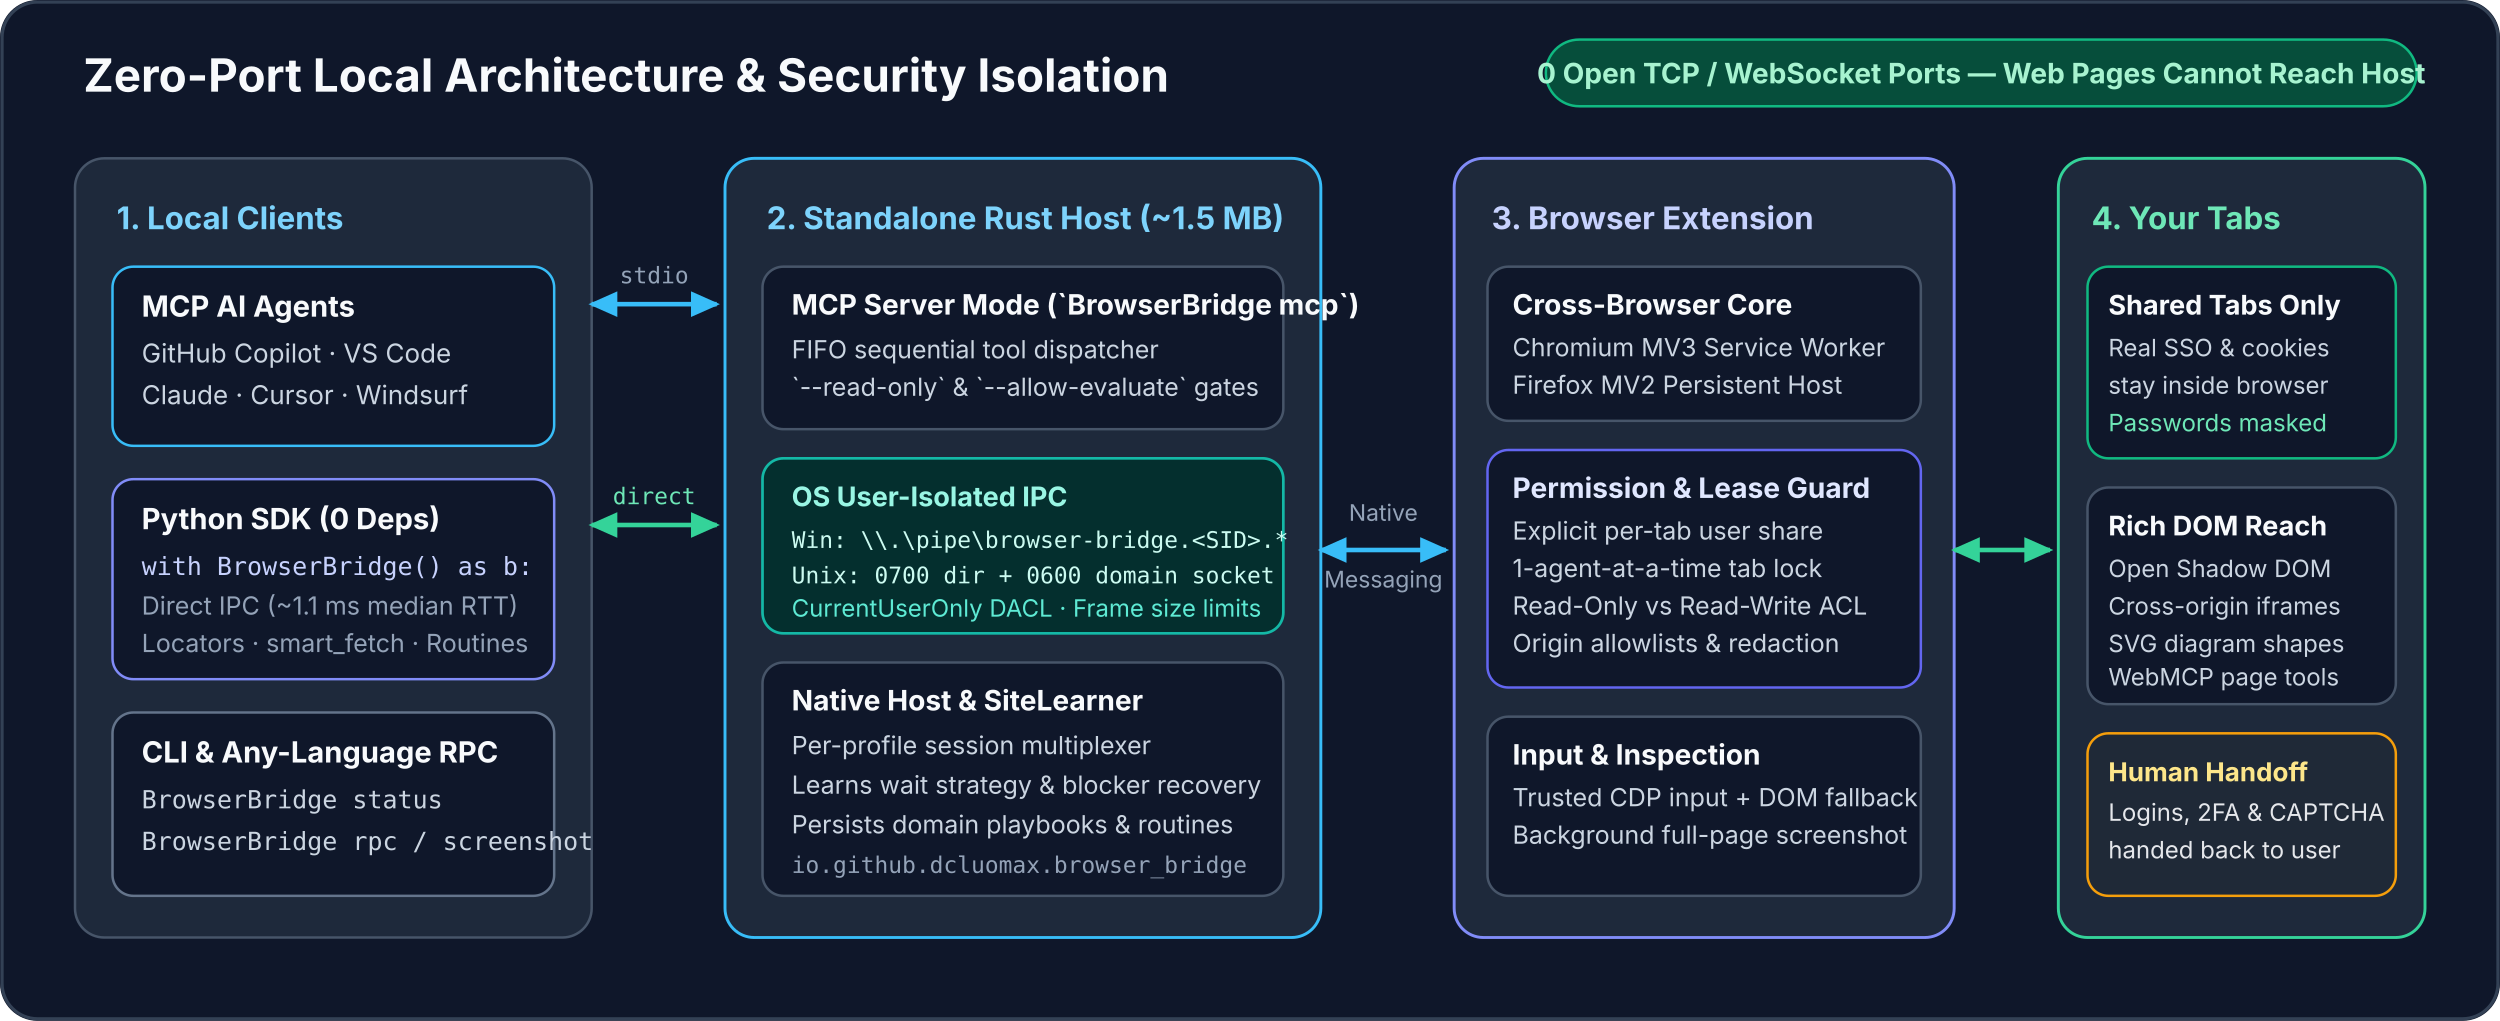
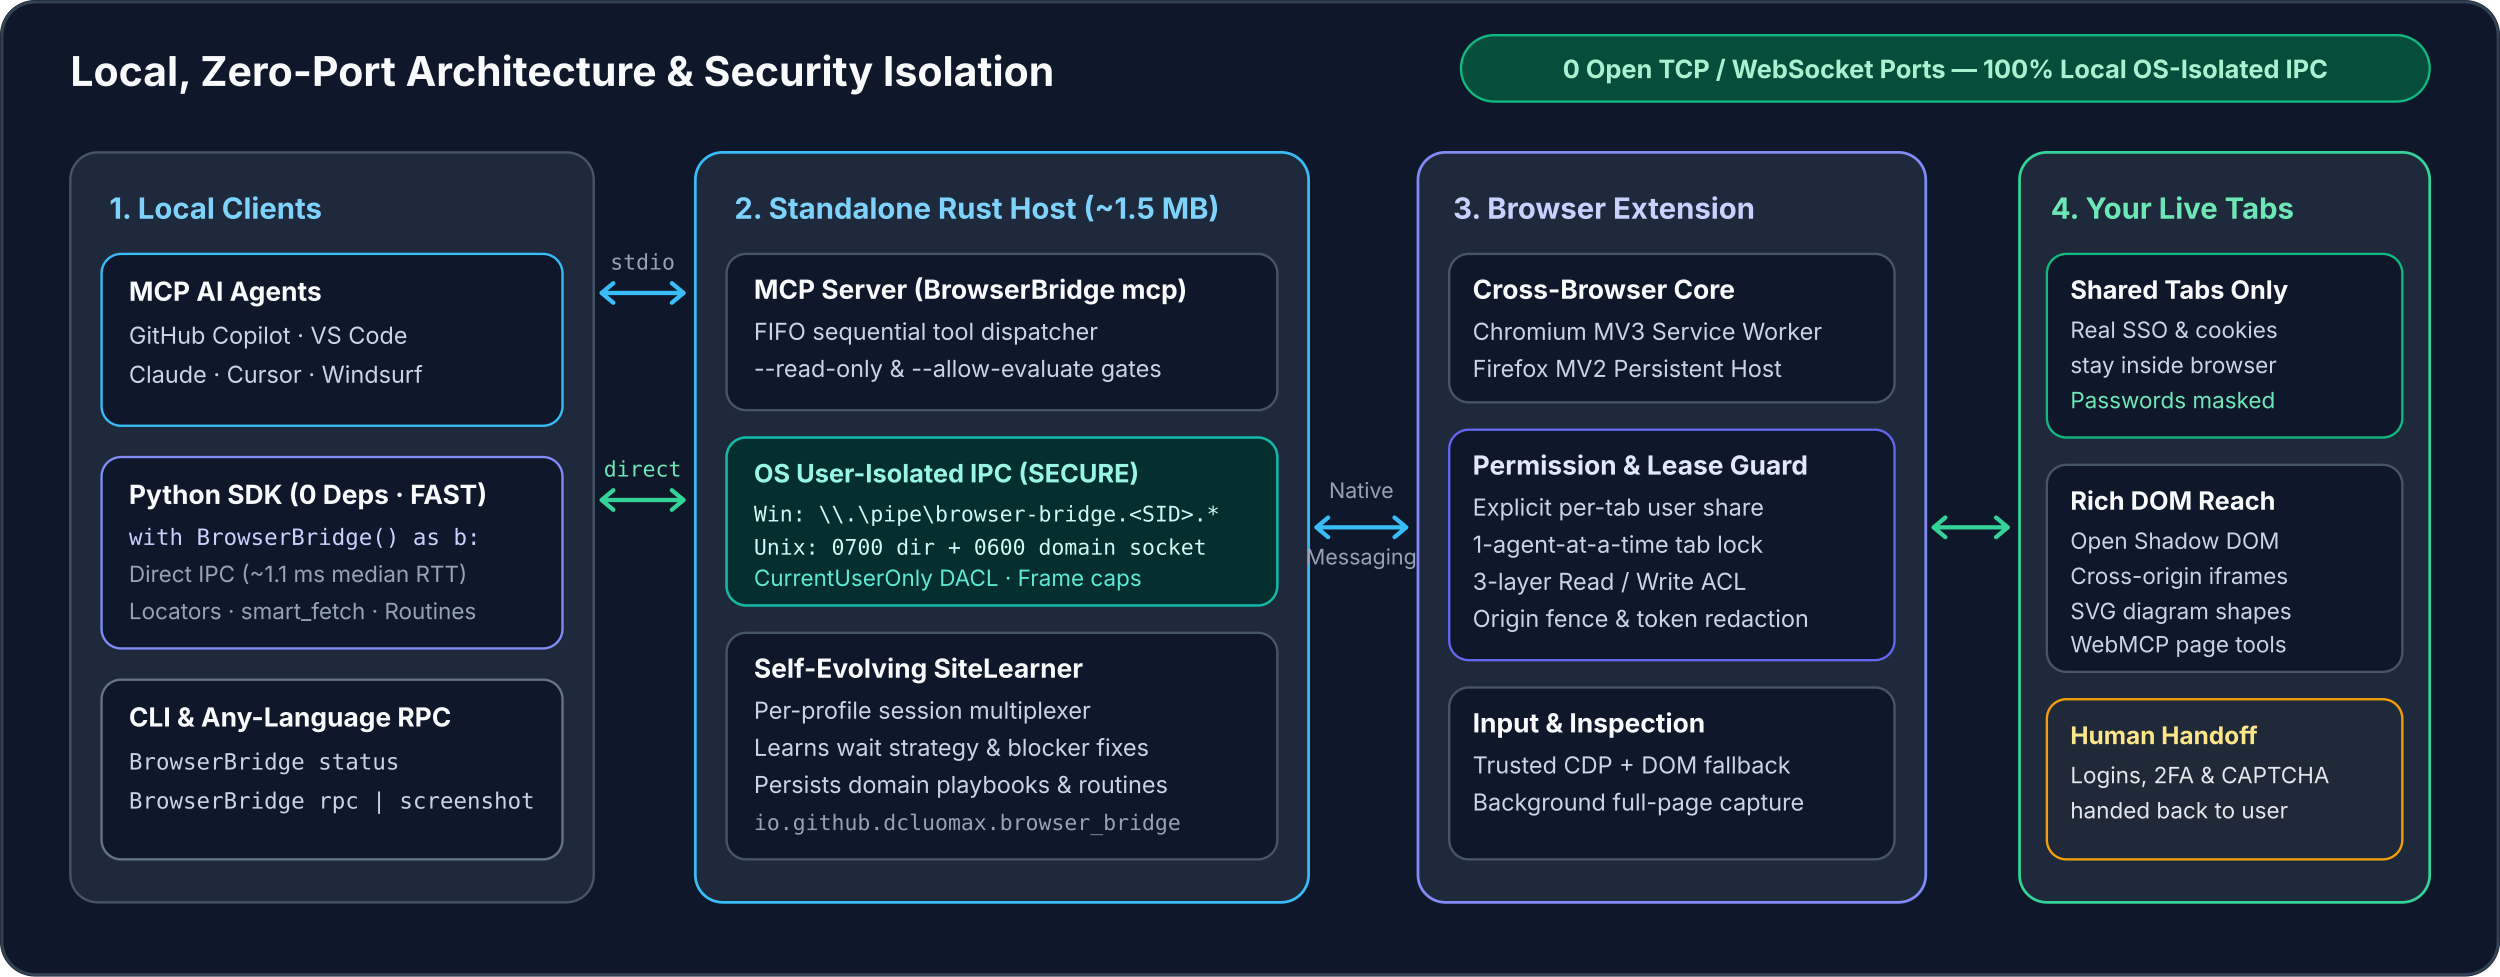
- <svg xmlns="http://www.w3.org/2000/svg" viewBox="0 0 1200 490" width="1200" height="490" role="img" aria-labelledby="arch-title arch-desc">
-   <defs>
-     <marker id="arrow-blue" viewBox="0 0 10 10" refX="8" refY="5" markerWidth="7" markerHeight="7" orient="auto-start-reverse">
-       <path d="M 0 1 L 9 5 L 0 9 z" fill="#38bdf8" />
-     </marker>
-     <marker id="arrow-green" viewBox="0 0 10 10" refX="8" refY="5" markerWidth="7" markerHeight="7" orient="auto-start-reverse">
-       <path d="M 0 1 L 9 5 L 0 9 z" fill="#34d399" />
-     </marker>
-   </defs>
-   <rect width="1200" height="490" rx="18" fill="#0f172a" />
-   <rect x="1" y="1" width="1198" height="488" rx="17" fill="none" stroke="#334155" stroke-width="1.5" />
-   <text x="40" y="44" fill="#f8fafc" font-family="system-ui, -apple-system, 'Segoe UI', sans-serif" font-size="22" font-weight="700">Zero-Port Local Architecture &amp; Security Isolation</text>
-   <rect x="742" y="19" width="418" height="32" rx="16" fill="#064e3b" stroke="#10b981" stroke-width="1.2" />
-   <text x="951" y="40" text-anchor="middle" fill="#a7f3d0" font-family="system-ui, -apple-system, 'Segoe UI', sans-serif" font-size="13.5" font-weight="700">0 Open TCP / WebSocket Ports — Web Pages Cannot Reach Host</text>
-   <g transform="translate(36, 76)">
-     <rect width="248" height="374" rx="14" fill="#1e293b" stroke="#475569" stroke-width="1.2" />
+ <svg xmlns="http://www.w3.org/2000/svg" viewBox="0 0 1280 500" width="1280" height="500" role="img" aria-labelledby="arch-title arch-desc">
+   <rect width="1280" height="500" rx="18" fill="#0f172a" />
+   <rect x="1" y="1" width="1278" height="498" rx="17" fill="none" stroke="#334155" stroke-width="1.5" />
+   <text x="36" y="44" fill="#f8fafc" font-family="system-ui, -apple-system, 'Segoe UI', sans-serif" font-size="21" font-weight="700">Local, Zero-Port Architecture &amp; Security Isolation</text>
+   <rect x="748" y="18" width="496" height="34" rx="17" fill="#064e3b" stroke="#10b981" stroke-width="1.2" />
+   <text x="996" y="40" text-anchor="middle" fill="#a7f3d0" font-family="system-ui, -apple-system, 'Segoe UI', sans-serif" font-size="13" font-weight="700">0 Open TCP / WebSocket Ports — 100% Local OS-Isolated IPC</text>
+   <g transform="translate(36, 78)">
+     <rect width="268" height="384" rx="14" fill="#1e293b" stroke="#475569" stroke-width="1.2" />
    <text x="20" y="34" fill="#7dd3fc" font-family="system-ui, -apple-system, 'Segoe UI', sans-serif" font-size="15" font-weight="700">1. Local Clients</text>
-     <rect x="18" y="52" width="212" height="86" rx="10" fill="#0f172a" stroke="#38bdf8" stroke-width="1.2" />
-     <text x="32" y="76" fill="#f8fafc" font-family="system-ui, -apple-system, 'Segoe UI', sans-serif" font-size="14" font-weight="700">MCP AI Agents</text>
-     <text x="32" y="98" fill="#cbd5e1" font-family="system-ui, -apple-system, 'Segoe UI', sans-serif" font-size="12.5">GitHub Copilot · VS Code</text>
-     <text x="32" y="118" fill="#cbd5e1" font-family="system-ui, -apple-system, 'Segoe UI', sans-serif" font-size="12.5">Claude · Cursor · Windsurf</text>
-     <rect x="18" y="154" width="212" height="96" rx="10" fill="#0f172a" stroke="#818cf8" stroke-width="1.2" />
-     <text x="32" y="178" fill="#f8fafc" font-family="system-ui, -apple-system, 'Segoe UI', sans-serif" font-size="14" font-weight="700">Python SDK (0 Deps)</text>
-     <text x="32" y="200" fill="#c7d2fe" font-family="ui-monospace, Consolas, monospace" font-size="12">with BrowserBridge() as b:</text>
-     <text x="32" y="219" fill="#94a3b8" font-family="system-ui, -apple-system, 'Segoe UI', sans-serif" font-size="12">Direct IPC (~1.1 ms median RTT)</text>
-     <text x="32" y="237" fill="#94a3b8" font-family="system-ui, -apple-system, 'Segoe UI', sans-serif" font-size="12">Locators · smart_fetch · Routines</text>
-     <rect x="18" y="266" width="212" height="88" rx="10" fill="#0f172a" stroke="#64748b" stroke-width="1.2" />
-     <text x="32" y="290" fill="#f8fafc" font-family="system-ui, -apple-system, 'Segoe UI', sans-serif" font-size="14" font-weight="700">CLI &amp; Any-Language RPC</text>
-     <text x="32" y="312" fill="#cbd5e1" font-family="ui-monospace, Consolas, monospace" font-size="12">BrowserBridge status</text>
-     <text x="32" y="332" fill="#cbd5e1" font-family="ui-monospace, Consolas, monospace" font-size="12">BrowserBridge rpc / screenshot</text>
+     <rect x="16" y="52" width="236" height="88" rx="10" fill="#0f172a" stroke="#38bdf8" stroke-width="1.2" />
+     <text x="30" y="76" fill="#f8fafc" font-family="system-ui, -apple-system, 'Segoe UI', sans-serif" font-size="13.5" font-weight="700">MCP AI Agents</text>
+     <text x="30" y="98" fill="#cbd5e1" font-family="system-ui, -apple-system, 'Segoe UI', sans-serif" font-size="12">GitHub Copilot · VS Code</text>
+     <text x="30" y="118" fill="#cbd5e1" font-family="system-ui, -apple-system, 'Segoe UI', sans-serif" font-size="12">Claude · Cursor · Windsurf</text>
+     <rect x="16" y="156" width="236" height="98" rx="10" fill="#0f172a" stroke="#818cf8" stroke-width="1.2" />
+     <text x="30" y="180" fill="#f8fafc" font-family="system-ui, -apple-system, 'Segoe UI', sans-serif" font-size="13.5" font-weight="700">Python SDK (0 Deps · FAST)</text>
+     <text x="30" y="201" fill="#c7d2fe" font-family="ui-monospace, Consolas, monospace" font-size="11.5">with BrowserBridge() as b:</text>
+     <text x="30" y="220" fill="#94a3b8" font-family="system-ui, -apple-system, 'Segoe UI', sans-serif" font-size="11.5">Direct IPC (~1.1 ms median RTT)</text>
+     <text x="30" y="239" fill="#94a3b8" font-family="system-ui, -apple-system, 'Segoe UI', sans-serif" font-size="11.5">Locators · smart_fetch · Routines</text>
+     <rect x="16" y="270" width="236" height="92" rx="10" fill="#0f172a" stroke="#64748b" stroke-width="1.2" />
+     <text x="30" y="294" fill="#f8fafc" font-family="system-ui, -apple-system, 'Segoe UI', sans-serif" font-size="13.5" font-weight="700">CLI &amp; Any-Language RPC</text>
+     <text x="30" y="316" fill="#cbd5e1" font-family="ui-monospace, Consolas, monospace" font-size="11.5">BrowserBridge status</text>
+     <text x="30" y="336" fill="#cbd5e1" font-family="ui-monospace, Consolas, monospace" font-size="11.5">BrowserBridge rpc | screenshot</text>
  </g>
-   <path d="M 284 146 L 344 146" stroke="#38bdf8" stroke-width="2.2" marker-end="url(#arrow-blue)" marker-start="url(#arrow-blue)" />
-   <text x="314" y="136" text-anchor="middle" fill="#94a3b8" font-family="ui-monospace, Consolas, monospace" font-size="11">stdio</text>
-   <path d="M 284 252 L 344 252" stroke="#34d399" stroke-width="2.2" marker-end="url(#arrow-green)" marker-start="url(#arrow-green)" />
-   <text x="314" y="242" text-anchor="middle" fill="#6ee7b7" font-family="ui-monospace, Consolas, monospace" font-size="11">direct</text>
-   <g transform="translate(348, 76)">
-     <rect width="286" height="374" rx="14" fill="#1e293b" stroke="#38bdf8" stroke-width="1.4" />
+   <path d="M 308 150 L 350 150 M 314 145 L 308 150 L 314 155 M 344 145 L 350 150 L 344 155" fill="none" stroke="#38bdf8" stroke-width="2.2" stroke-linecap="round" stroke-linejoin="round" />
+   <text x="329" y="138" text-anchor="middle" fill="#94a3b8" font-family="ui-monospace, Consolas, monospace" font-size="11">stdio</text>
+   <path d="M 308 256 L 350 256 M 314 251 L 308 256 L 314 261 M 344 251 L 350 256 L 344 261" fill="none" stroke="#34d399" stroke-width="2.2" stroke-linecap="round" stroke-linejoin="round" />
+   <text x="329" y="244" text-anchor="middle" fill="#6ee7b7" font-family="ui-monospace, Consolas, monospace" font-size="11">direct</text>
+   <g transform="translate(356, 78)">
+     <rect width="314" height="384" rx="14" fill="#1e293b" stroke="#38bdf8" stroke-width="1.4" />
    <text x="20" y="34" fill="#7dd3fc" font-family="system-ui, -apple-system, 'Segoe UI', sans-serif" font-size="15" font-weight="700">2. Standalone Rust Host (~1.5 MB)</text>
-     <rect x="18" y="52" width="250" height="78" rx="10" fill="#0f172a" stroke="#475569" stroke-width="1.2" />
-     <text x="32" y="75" fill="#f8fafc" font-family="system-ui, -apple-system, 'Segoe UI', sans-serif" font-size="13.5" font-weight="700">MCP Server Mode (`BrowserBridge mcp`)</text>
-     <text x="32" y="96" fill="#cbd5e1" font-family="system-ui, -apple-system, 'Segoe UI', sans-serif" font-size="12">FIFO sequential tool dispatcher</text>
-     <text x="32" y="114" fill="#cbd5e1" font-family="system-ui, -apple-system, 'Segoe UI', sans-serif" font-size="12">`--read-only` &amp; `--allow-evaluate` gates</text>
-     <rect x="18" y="144" width="250" height="84" rx="10" fill="#042f2e" stroke="#14b8a6" stroke-width="1.3" />
-     <text x="32" y="167" fill="#99f6e4" font-family="system-ui, -apple-system, 'Segoe UI', sans-serif" font-size="13" font-weight="700">OS User-Isolated IPC</text>
-     <text x="32" y="187" fill="#ccfbf1" font-family="ui-monospace, Consolas, monospace" font-size="11">Win: \\.\pipe\browser-bridge.&lt;SID&gt;.*</text>
-     <text x="32" y="204" fill="#ccfbf1" font-family="ui-monospace, Consolas, monospace" font-size="11">Unix: 0700 dir + 0600 domain socket</text>
-     <text x="32" y="220" fill="#5eead4" font-family="system-ui, -apple-system, 'Segoe UI', sans-serif" font-size="11.5">CurrentUserOnly DACL · Frame size limits</text>
-     <rect x="18" y="242" width="250" height="112" rx="10" fill="#0f172a" stroke="#475569" stroke-width="1.2" />
-     <text x="32" y="265" fill="#f8fafc" font-family="system-ui, -apple-system, 'Segoe UI', sans-serif" font-size="13.5" font-weight="700">Native Host &amp; SiteLearner</text>
-     <text x="32" y="286" fill="#cbd5e1" font-family="system-ui, -apple-system, 'Segoe UI', sans-serif" font-size="12">Per-profile session multiplexer</text>
-     <text x="32" y="305" fill="#cbd5e1" font-family="system-ui, -apple-system, 'Segoe UI', sans-serif" font-size="12">Learns wait strategy &amp; blocker recovery</text>
-     <text x="32" y="324" fill="#cbd5e1" font-family="system-ui, -apple-system, 'Segoe UI', sans-serif" font-size="12">Persists domain playbooks &amp; routines</text>
-     <text x="32" y="343" fill="#94a3b8" font-family="ui-monospace, Consolas, monospace" font-size="11">io.github.dcluomax.browser_bridge</text>
+     <rect x="16" y="52" width="282" height="80" rx="10" fill="#0f172a" stroke="#475569" stroke-width="1.2" />
+     <text x="30" y="75" fill="#f8fafc" font-family="system-ui, -apple-system, 'Segoe UI', sans-serif" font-size="13.5" font-weight="700">MCP Server (BrowserBridge mcp)</text>
+     <text x="30" y="96" fill="#cbd5e1" font-family="system-ui, -apple-system, 'Segoe UI', sans-serif" font-size="12">FIFO sequential tool dispatcher</text>
+     <text x="30" y="115" fill="#cbd5e1" font-family="system-ui, -apple-system, 'Segoe UI', sans-serif" font-size="12">--read-only &amp; --allow-evaluate gates</text>
+     <rect x="16" y="146" width="282" height="86" rx="10" fill="#042f2e" stroke="#14b8a6" stroke-width="1.3" />
+     <text x="30" y="169" fill="#99f6e4" font-family="system-ui, -apple-system, 'Segoe UI', sans-serif" font-size="13" font-weight="700">OS User-Isolated IPC (SECURE)</text>
+     <text x="30" y="189" fill="#ccfbf1" font-family="ui-monospace, Consolas, monospace" font-size="11">Win: \\.\pipe\browser-bridge.&lt;SID&gt;.*</text>
+     <text x="30" y="206" fill="#ccfbf1" font-family="ui-monospace, Consolas, monospace" font-size="11">Unix: 0700 dir + 0600 domain socket</text>
+     <text x="30" y="222" fill="#5eead4" font-family="system-ui, -apple-system, 'Segoe UI', sans-serif" font-size="11.5">CurrentUserOnly DACL · Frame caps</text>
+     <rect x="16" y="246" width="282" height="116" rx="10" fill="#0f172a" stroke="#475569" stroke-width="1.2" />
+     <text x="30" y="269" fill="#f8fafc" font-family="system-ui, -apple-system, 'Segoe UI', sans-serif" font-size="13.5" font-weight="700">Self-Evolving SiteLearner</text>
+     <text x="30" y="290" fill="#cbd5e1" font-family="system-ui, -apple-system, 'Segoe UI', sans-serif" font-size="12">Per-profile session multiplexer</text>
+     <text x="30" y="309" fill="#cbd5e1" font-family="system-ui, -apple-system, 'Segoe UI', sans-serif" font-size="12">Learns wait strategy &amp; blocker fixes</text>
+     <text x="30" y="328" fill="#cbd5e1" font-family="system-ui, -apple-system, 'Segoe UI', sans-serif" font-size="12">Persists domain playbooks &amp; routines</text>
+     <text x="30" y="347" fill="#94a3b8" font-family="ui-monospace, Consolas, monospace" font-size="11">io.github.dcluomax.browser_bridge</text>
  </g>
-   <path d="M 634 264 L 694 264" stroke="#38bdf8" stroke-width="2.2" marker-end="url(#arrow-blue)" marker-start="url(#arrow-blue)" />
-   <text x="664" y="250" text-anchor="middle" fill="#94a3b8" font-family="system-ui, -apple-system, 'Segoe UI', sans-serif" font-size="11">Native</text>
-   <text x="664" y="282" text-anchor="middle" fill="#94a3b8" font-family="system-ui, -apple-system, 'Segoe UI', sans-serif" font-size="11">Messaging</text>
-   <g transform="translate(698, 76)">
-     <rect width="240" height="374" rx="14" fill="#1e293b" stroke="#818cf8" stroke-width="1.4" />
+   <path d="M 674 270 L 720 270 M 680 265 L 674 270 L 680 275 M 714 265 L 720 270 L 714 275" fill="none" stroke="#38bdf8" stroke-width="2.2" stroke-linecap="round" stroke-linejoin="round" />
+   <text x="697" y="255" text-anchor="middle" fill="#94a3b8" font-family="system-ui, -apple-system, 'Segoe UI', sans-serif" font-size="11">Native</text>
+   <text x="697" y="289" text-anchor="middle" fill="#94a3b8" font-family="system-ui, -apple-system, 'Segoe UI', sans-serif" font-size="11">Messaging</text>
+   <g transform="translate(726, 78)">
+     <rect width="260" height="384" rx="14" fill="#1e293b" stroke="#818cf8" stroke-width="1.4" />
    <text x="18" y="34" fill="#c7d2fe" font-family="system-ui, -apple-system, 'Segoe UI', sans-serif" font-size="15" font-weight="700">3. Browser Extension</text>
-     <rect x="16" y="52" width="208" height="74" rx="10" fill="#0f172a" stroke="#475569" stroke-width="1.2" />
+     <rect x="16" y="52" width="228" height="76" rx="10" fill="#0f172a" stroke="#475569" stroke-width="1.2" />
    <text x="28" y="75" fill="#f8fafc" font-family="system-ui, -apple-system, 'Segoe UI', sans-serif" font-size="13.5" font-weight="700">Cross-Browser Core</text>
-     <text x="28" y="95" fill="#cbd5e1" font-family="system-ui, -apple-system, 'Segoe UI', sans-serif" font-size="12">Chromium MV3 Service Worker</text>
-     <text x="28" y="113" fill="#cbd5e1" font-family="system-ui, -apple-system, 'Segoe UI', sans-serif" font-size="12">Firefox MV2 Persistent Host</text>
-     <rect x="16" y="140" width="208" height="114" rx="10" fill="#0f172a" stroke="#6366f1" stroke-width="1.2" />
-     <text x="28" y="163" fill="#e0e7ff" font-family="system-ui, -apple-system, 'Segoe UI', sans-serif" font-size="13.5" font-weight="700">Permission &amp; Lease Guard</text>
-     <text x="28" y="183" fill="#cbd5e1" font-family="system-ui, -apple-system, 'Segoe UI', sans-serif" font-size="12">Explicit per-tab user share</text>
-     <text x="28" y="201" fill="#cbd5e1" font-family="system-ui, -apple-system, 'Segoe UI', sans-serif" font-size="12">1-agent-at-a-time tab lock</text>
-     <text x="28" y="219" fill="#cbd5e1" font-family="system-ui, -apple-system, 'Segoe UI', sans-serif" font-size="12">Read-Only vs Read-Write ACL</text>
-     <text x="28" y="237" fill="#cbd5e1" font-family="system-ui, -apple-system, 'Segoe UI', sans-serif" font-size="12">Origin allowlists &amp; redaction</text>
-     <rect x="16" y="268" width="208" height="86" rx="10" fill="#0f172a" stroke="#475569" stroke-width="1.2" />
-     <text x="28" y="291" fill="#f8fafc" font-family="system-ui, -apple-system, 'Segoe UI', sans-serif" font-size="13.5" font-weight="700">Input &amp; Inspection</text>
-     <text x="28" y="311" fill="#cbd5e1" font-family="system-ui, -apple-system, 'Segoe UI', sans-serif" font-size="12">Trusted CDP input + DOM fallback</text>
-     <text x="28" y="329" fill="#cbd5e1" font-family="system-ui, -apple-system, 'Segoe UI', sans-serif" font-size="12">Background full-page screenshot</text>
+     <text x="28" y="96" fill="#cbd5e1" font-family="system-ui, -apple-system, 'Segoe UI', sans-serif" font-size="12">Chromium MV3 Service Worker</text>
+     <text x="28" y="115" fill="#cbd5e1" font-family="system-ui, -apple-system, 'Segoe UI', sans-serif" font-size="12">Firefox MV2 Persistent Host</text>
+     <rect x="16" y="142" width="228" height="118" rx="10" fill="#0f172a" stroke="#6366f1" stroke-width="1.2" />
+     <text x="28" y="165" fill="#e0e7ff" font-family="system-ui, -apple-system, 'Segoe UI', sans-serif" font-size="13.5" font-weight="700">Permission &amp; Lease Guard</text>
+     <text x="28" y="186" fill="#cbd5e1" font-family="system-ui, -apple-system, 'Segoe UI', sans-serif" font-size="12">Explicit per-tab user share</text>
+     <text x="28" y="205" fill="#cbd5e1" font-family="system-ui, -apple-system, 'Segoe UI', sans-serif" font-size="12">1-agent-at-a-time tab lock</text>
+     <text x="28" y="224" fill="#cbd5e1" font-family="system-ui, -apple-system, 'Segoe UI', sans-serif" font-size="12">3-layer Read / Write ACL</text>
+     <text x="28" y="243" fill="#cbd5e1" font-family="system-ui, -apple-system, 'Segoe UI', sans-serif" font-size="12">Origin fence &amp; token redaction</text>
+     <rect x="16" y="274" width="228" height="88" rx="10" fill="#0f172a" stroke="#475569" stroke-width="1.2" />
+     <text x="28" y="297" fill="#f8fafc" font-family="system-ui, -apple-system, 'Segoe UI', sans-serif" font-size="13.5" font-weight="700">Input &amp; Inspection</text>
+     <text x="28" y="318" fill="#cbd5e1" font-family="system-ui, -apple-system, 'Segoe UI', sans-serif" font-size="12">Trusted CDP + DOM fallback</text>
+     <text x="28" y="337" fill="#cbd5e1" font-family="system-ui, -apple-system, 'Segoe UI', sans-serif" font-size="12">Background full-page capture</text>
  </g>
-   <path d="M 938 264 L 984 264" stroke="#34d399" stroke-width="2.2" marker-end="url(#arrow-green)" marker-start="url(#arrow-green)" />
-   <g transform="translate(988, 76)">
-     <rect width="176" height="374" rx="14" fill="#1e293b" stroke="#34d399" stroke-width="1.4" />
-     <text x="16" y="34" fill="#6ee7b7" font-family="system-ui, -apple-system, 'Segoe UI', sans-serif" font-size="15" font-weight="700">4. Your Tabs</text>
-     <rect x="14" y="52" width="148" height="92" rx="10" fill="#0f172a" stroke="#10b981" stroke-width="1.2" />
-     <text x="24" y="75" fill="#f8fafc" font-family="system-ui, -apple-system, 'Segoe UI', sans-serif" font-size="13" font-weight="700">Shared Tabs Only</text>
-     <text x="24" y="95" fill="#cbd5e1" font-family="system-ui, -apple-system, 'Segoe UI', sans-serif" font-size="11.5">Real SSO &amp; cookies</text>
-     <text x="24" y="113" fill="#cbd5e1" font-family="system-ui, -apple-system, 'Segoe UI', sans-serif" font-size="11.5">stay inside browser</text>
-     <text x="24" y="131" fill="#6ee7b7" font-family="system-ui, -apple-system, 'Segoe UI', sans-serif" font-size="11.5">Passwords masked</text>
-     <rect x="14" y="158" width="148" height="104" rx="10" fill="#0f172a" stroke="#475569" stroke-width="1.2" />
-     <text x="24" y="181" fill="#f8fafc" font-family="system-ui, -apple-system, 'Segoe UI', sans-serif" font-size="13" font-weight="700">Rich DOM Reach</text>
-     <text x="24" y="201" fill="#cbd5e1" font-family="system-ui, -apple-system, 'Segoe UI', sans-serif" font-size="11.5">Open Shadow DOM</text>
-     <text x="24" y="219" fill="#cbd5e1" font-family="system-ui, -apple-system, 'Segoe UI', sans-serif" font-size="11.5">Cross-origin iframes</text>
-     <text x="24" y="237" fill="#cbd5e1" font-family="system-ui, -apple-system, 'Segoe UI', sans-serif" font-size="11.5">SVG diagram shapes</text>
-     <text x="24" y="253" fill="#cbd5e1" font-family="system-ui, -apple-system, 'Segoe UI', sans-serif" font-size="11.5">WebMCP page tools</text>
-     <rect x="14" y="276" width="148" height="78" rx="10" fill="#1f2937" stroke="#f59e0b" stroke-width="1.2" />
-     <text x="24" y="299" fill="#fde68a" font-family="system-ui, -apple-system, 'Segoe UI', sans-serif" font-size="12.5" font-weight="700">Human Handoff</text>
-     <text x="24" y="318" fill="#e5e7eb" font-family="system-ui, -apple-system, 'Segoe UI', sans-serif" font-size="11.5">Logins, 2FA &amp; CAPTCHA</text>
-     <text x="24" y="336" fill="#e5e7eb" font-family="system-ui, -apple-system, 'Segoe UI', sans-serif" font-size="11.5">handed back to user</text>
+   <path d="M 990 270 L 1028 270 M 996 265 L 990 270 L 996 275 M 1022 265 L 1028 270 L 1022 275" fill="none" stroke="#34d399" stroke-width="2.2" stroke-linecap="round" stroke-linejoin="round" />
+   <g transform="translate(1034, 78)">
+     <rect width="210" height="384" rx="14" fill="#1e293b" stroke="#34d399" stroke-width="1.4" />
+     <text x="16" y="34" fill="#6ee7b7" font-family="system-ui, -apple-system, 'Segoe UI', sans-serif" font-size="15" font-weight="700">4. Your Live Tabs</text>
+     <rect x="14" y="52" width="182" height="94" rx="10" fill="#0f172a" stroke="#10b981" stroke-width="1.2" />
+     <text x="26" y="75" fill="#f8fafc" font-family="system-ui, -apple-system, 'Segoe UI', sans-serif" font-size="13" font-weight="700">Shared Tabs Only</text>
+     <text x="26" y="95" fill="#cbd5e1" font-family="system-ui, -apple-system, 'Segoe UI', sans-serif" font-size="11.5">Real SSO &amp; cookies</text>
+     <text x="26" y="113" fill="#cbd5e1" font-family="system-ui, -apple-system, 'Segoe UI', sans-serif" font-size="11.5">stay inside browser</text>
+     <text x="26" y="131" fill="#6ee7b7" font-family="system-ui, -apple-system, 'Segoe UI', sans-serif" font-size="11.5">Passwords masked</text>
+     <rect x="14" y="160" width="182" height="106" rx="10" fill="#0f172a" stroke="#475569" stroke-width="1.2" />
+     <text x="26" y="183" fill="#f8fafc" font-family="system-ui, -apple-system, 'Segoe UI', sans-serif" font-size="13" font-weight="700">Rich DOM Reach</text>
+     <text x="26" y="203" fill="#cbd5e1" font-family="system-ui, -apple-system, 'Segoe UI', sans-serif" font-size="11.5">Open Shadow DOM</text>
+     <text x="26" y="221" fill="#cbd5e1" font-family="system-ui, -apple-system, 'Segoe UI', sans-serif" font-size="11.5">Cross-origin iframes</text>
+     <text x="26" y="239" fill="#cbd5e1" font-family="system-ui, -apple-system, 'Segoe UI', sans-serif" font-size="11.5">SVG diagram shapes</text>
+     <text x="26" y="256" fill="#cbd5e1" font-family="system-ui, -apple-system, 'Segoe UI', sans-serif" font-size="11.5">WebMCP page tools</text>
+     <rect x="14" y="280" width="182" height="82" rx="10" fill="#1f2937" stroke="#f59e0b" stroke-width="1.2" />
+     <text x="26" y="303" fill="#fde68a" font-family="system-ui, -apple-system, 'Segoe UI', sans-serif" font-size="12.5" font-weight="700">Human Handoff</text>
+     <text x="26" y="323" fill="#e5e7eb" font-family="system-ui, -apple-system, 'Segoe UI', sans-serif" font-size="11.5">Logins, 2FA &amp; CAPTCHA</text>
+     <text x="26" y="341" fill="#e5e7eb" font-family="system-ui, -apple-system, 'Segoe UI', sans-serif" font-size="11.5">handed back to user</text>
  </g>
</svg>
